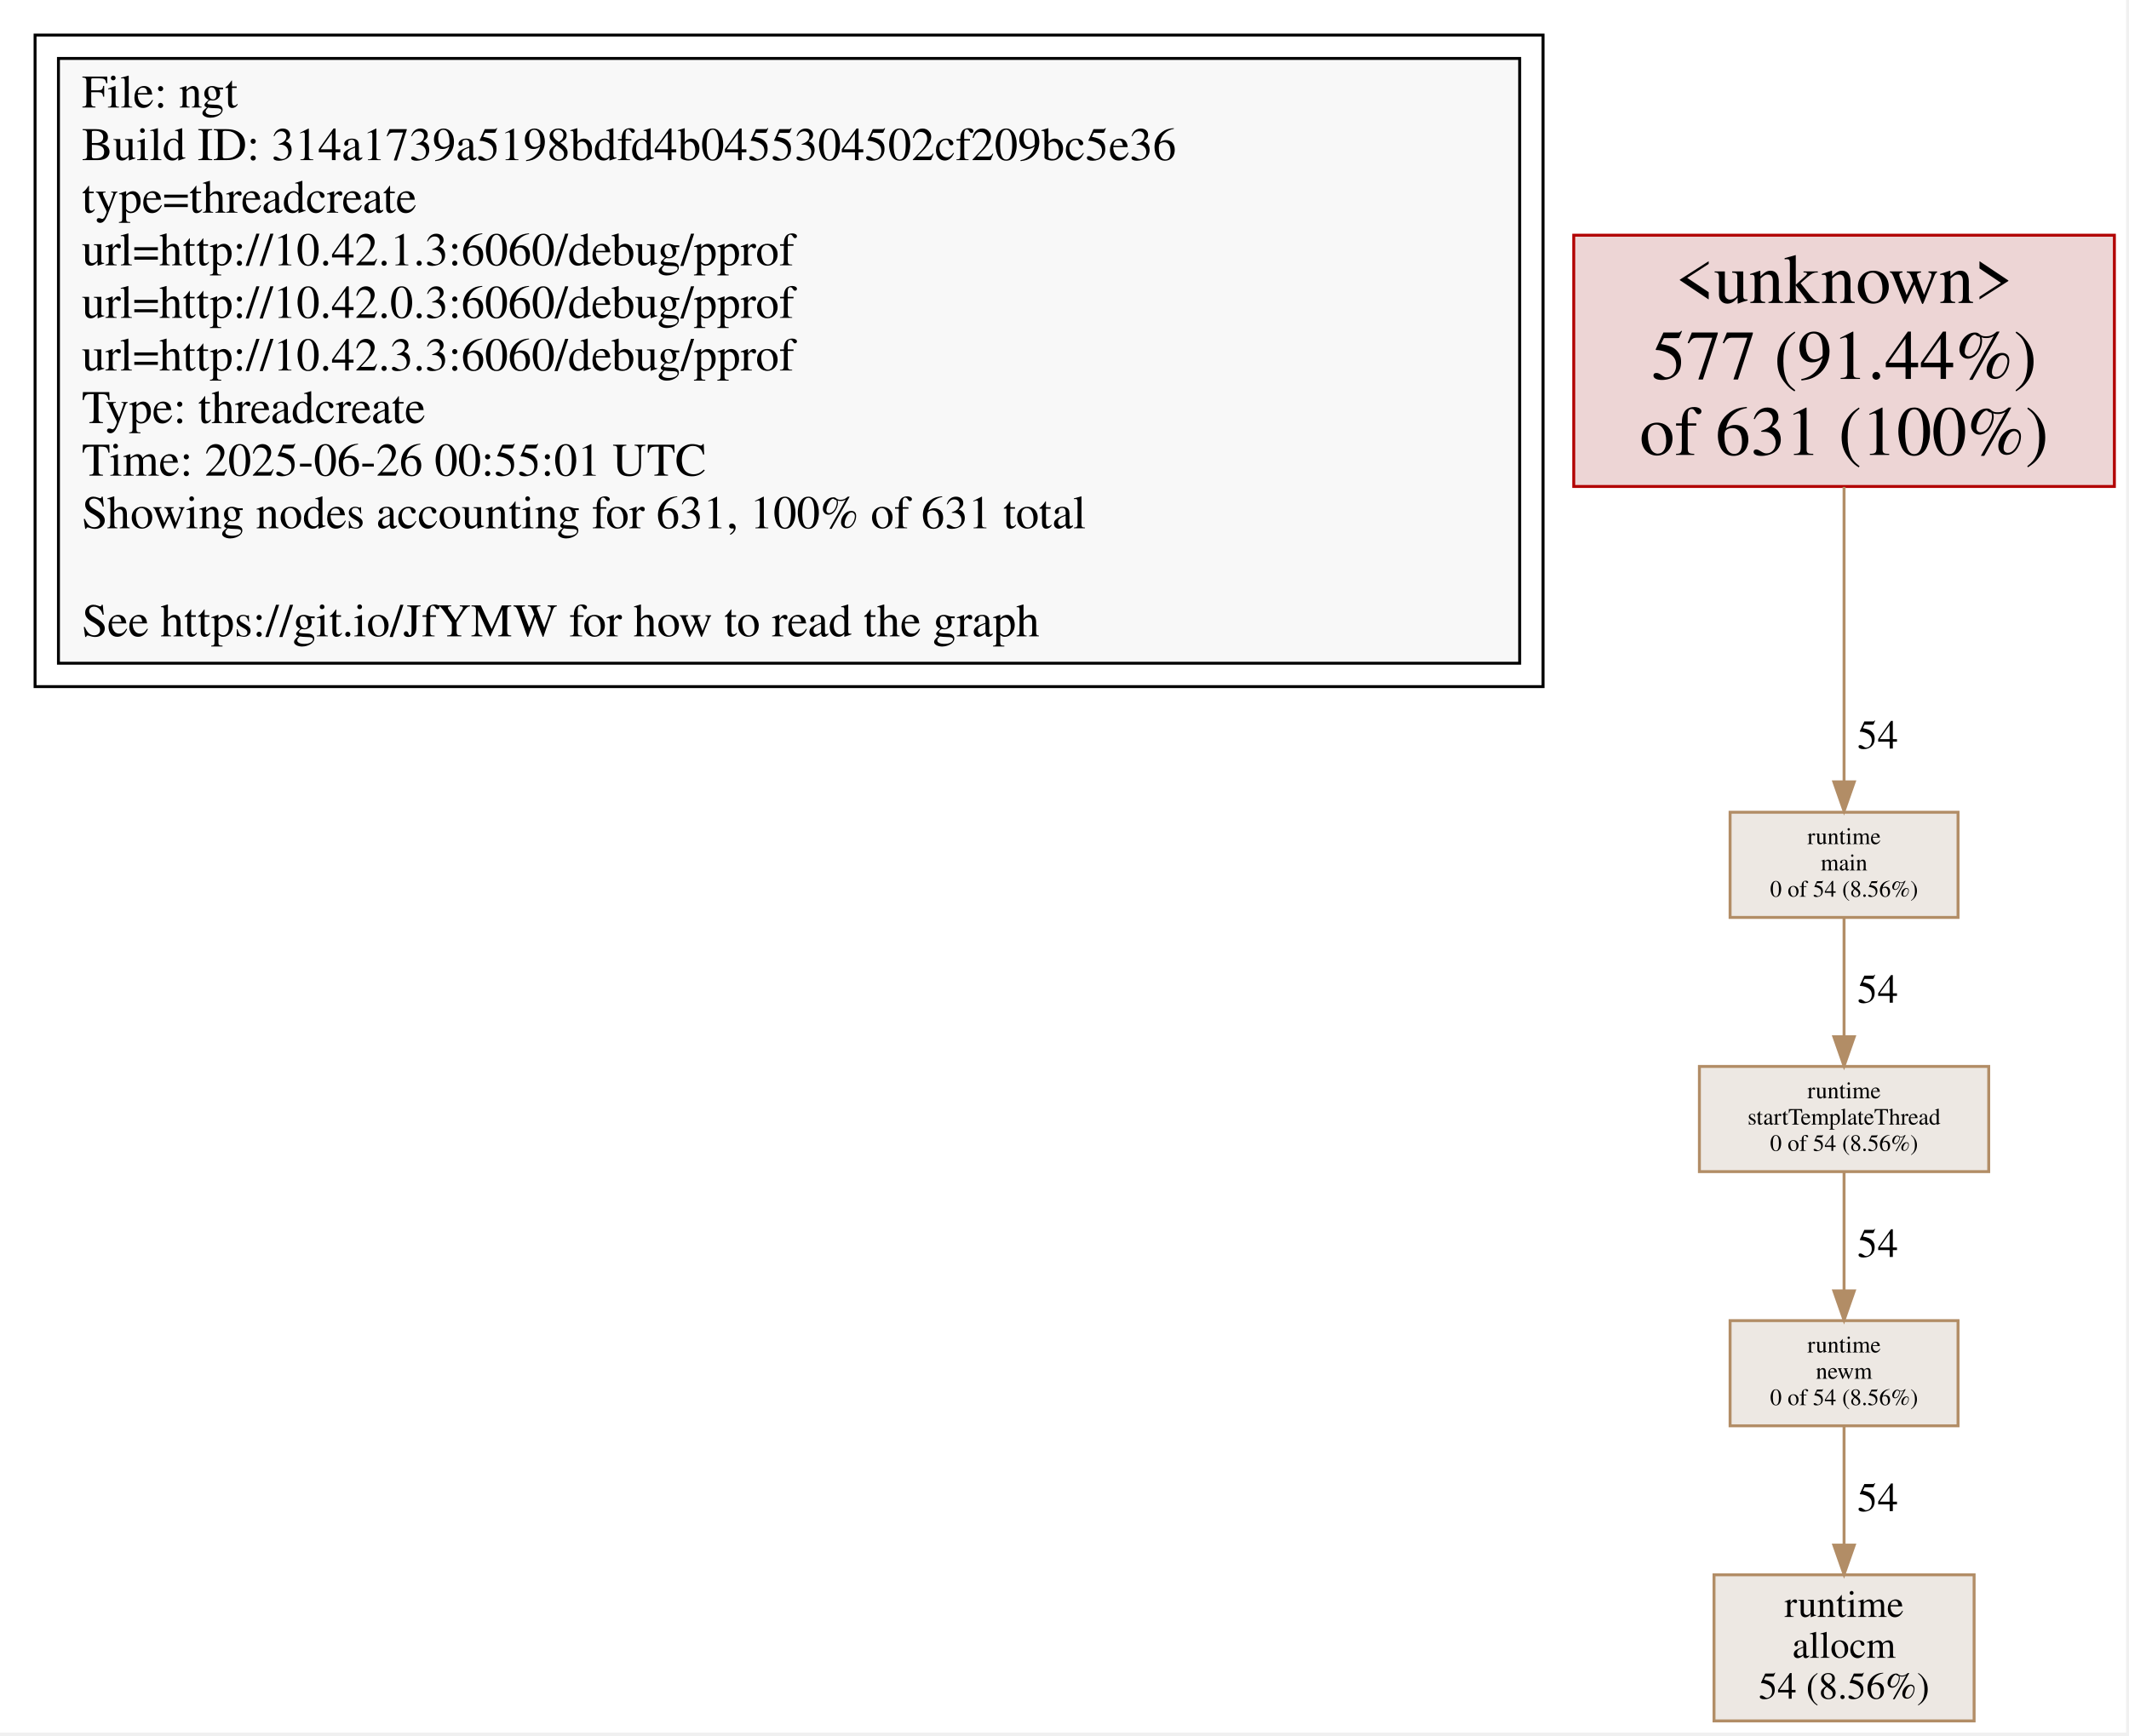
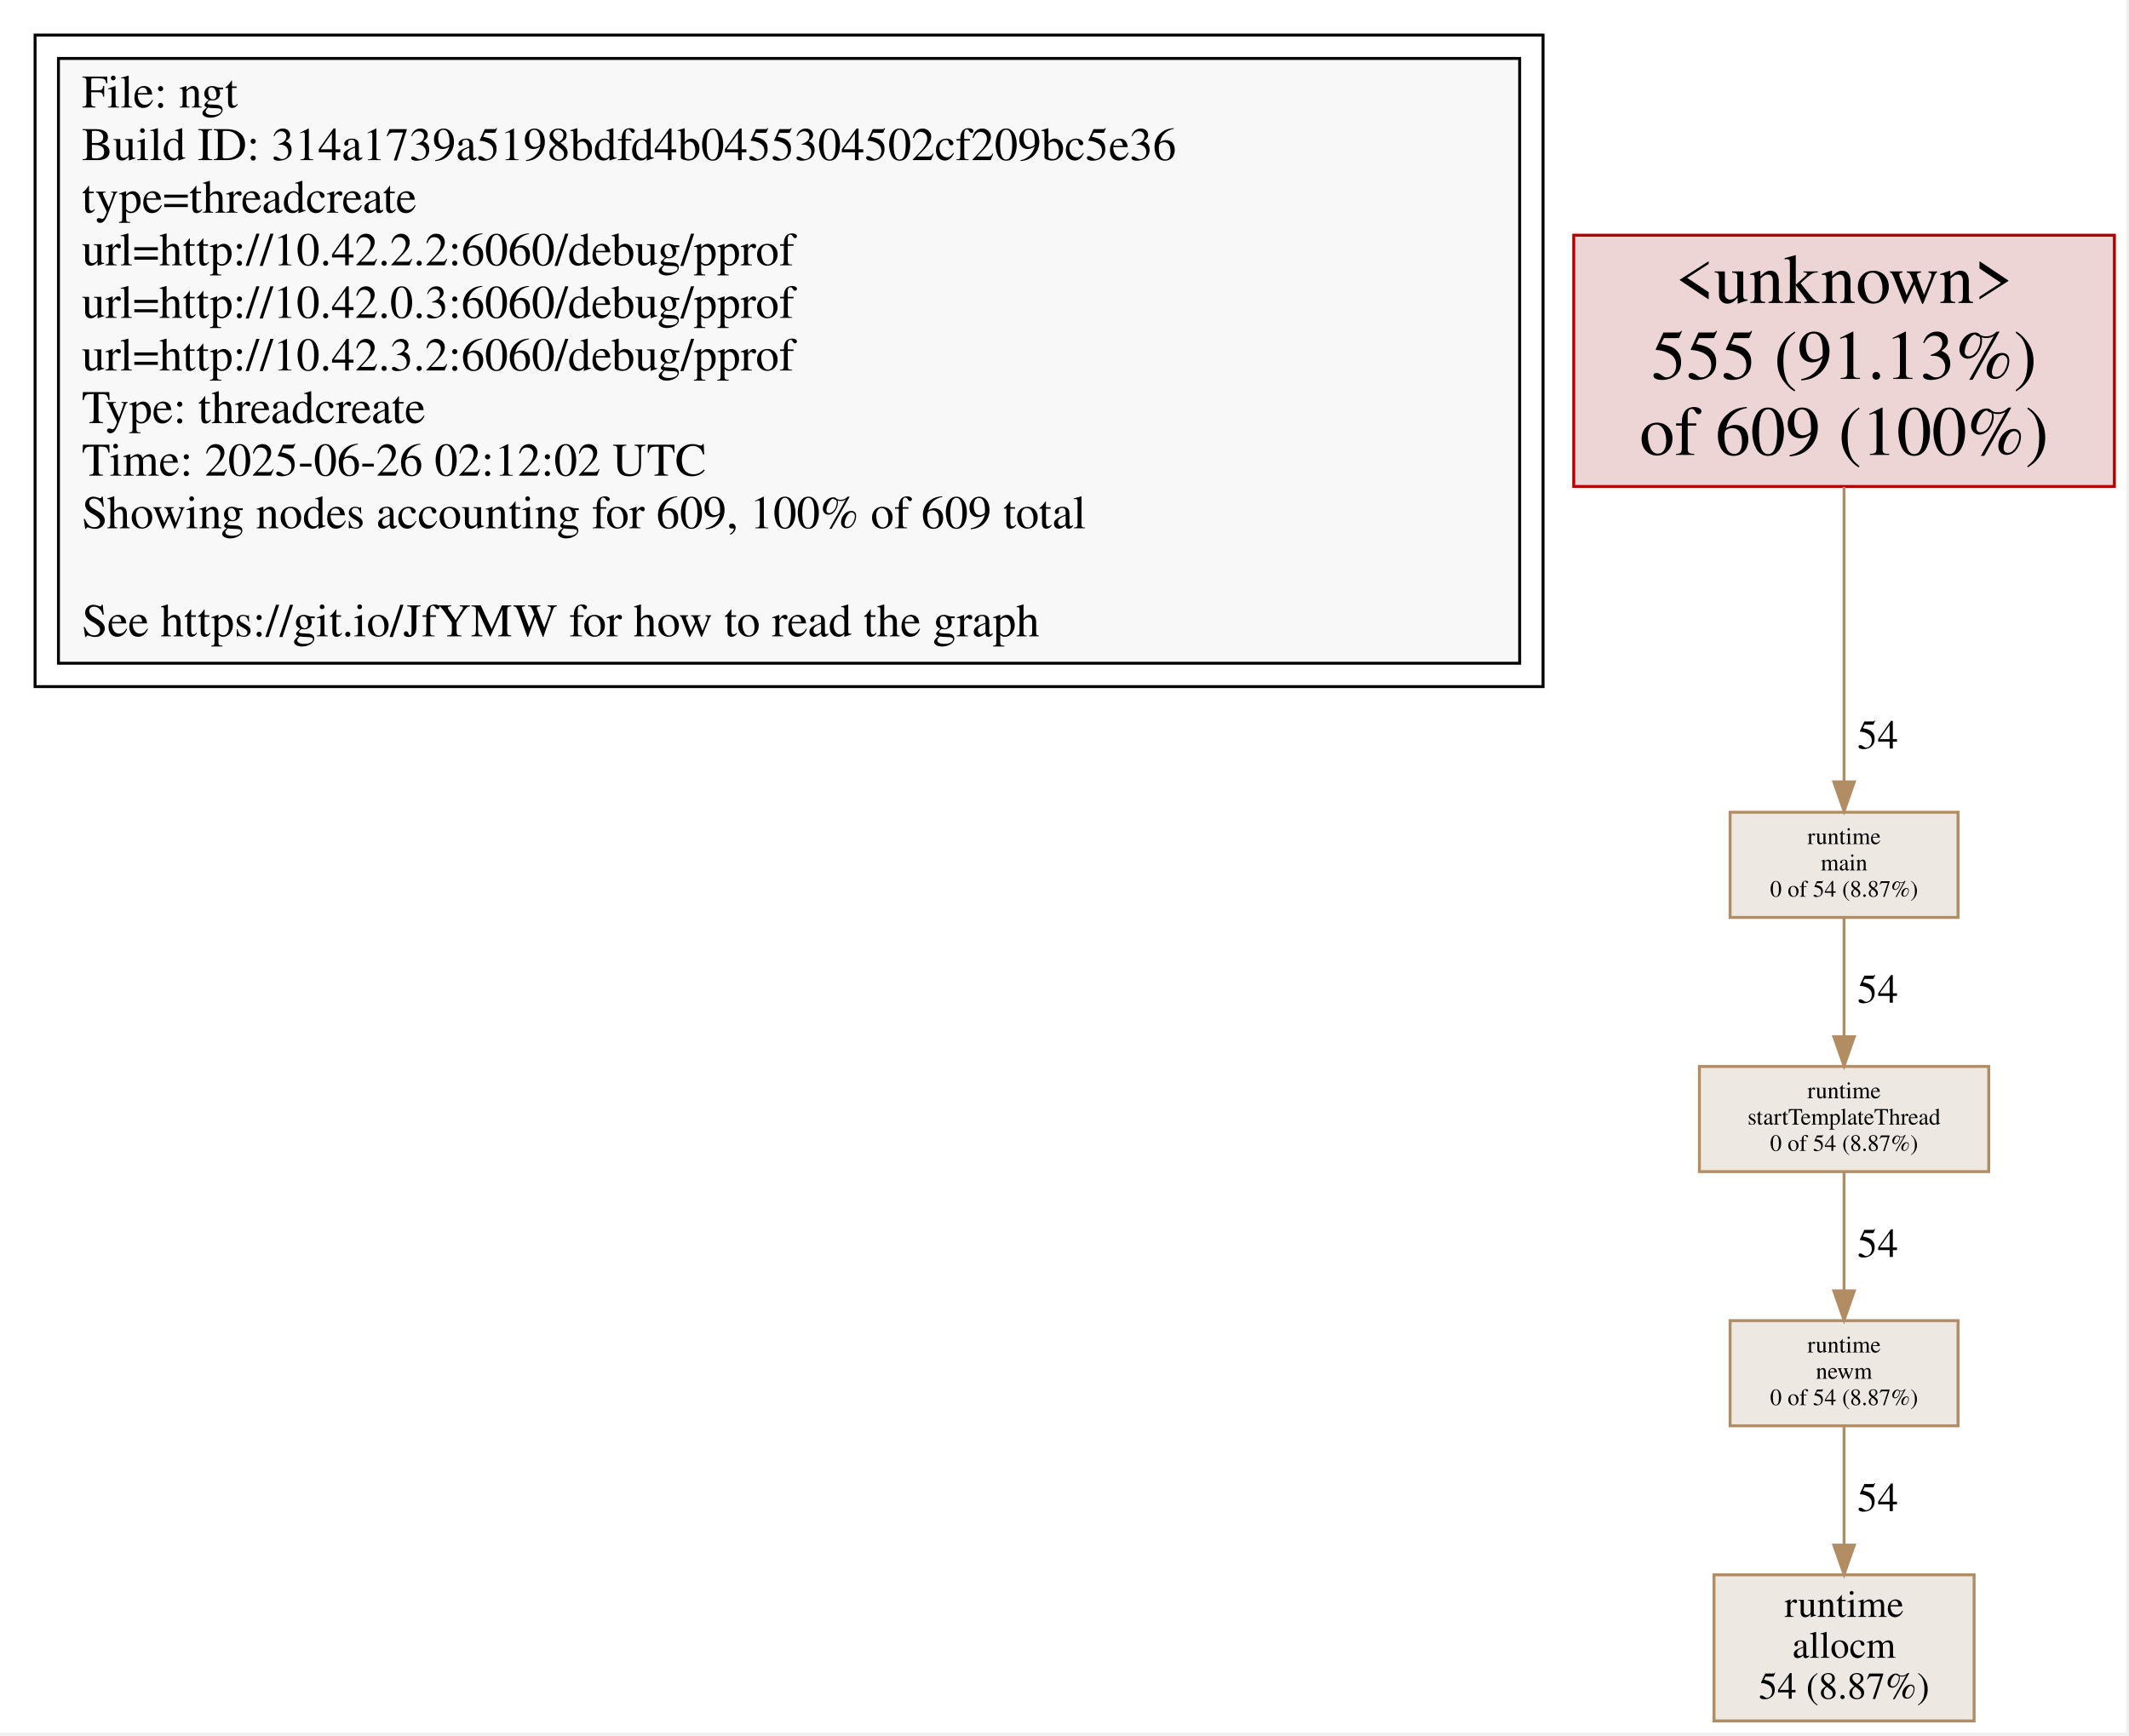
<svg xmlns="http://www.w3.org/2000/svg" xmlns:xlink="http://www.w3.org/1999/xlink" width="100%" height="100%">
  <g id="viewport" transform="scale(0.5,0.5) translate(0,0)">
    <g id="graph0" class="graph" transform="scale(1 1) rotate(0) translate(4 589)">
      <polygon fill="white" stroke="transparent" points="-4,4 -4,-589 723.5,-589 723.5,4 -4,4" />
      <g id="clust1" class="cluster">
        <polygon fill="none" stroke="black" points="8,-354 8,-577 524,-577 524,-354 8,-354" />
      </g>
      <g id="node1" class="node">
        <g id="a_node1">
          <a xlink:title="ngt">
            <polygon fill="#f8f8f8" stroke="black" points="516,-569 16,-569 16,-362 516,-362 516,-569" />
            <text text-anchor="start" x="24" y="-552.2" font-family="Times,serif" font-size="16.00">File: ngt</text>
            <text text-anchor="start" x="24" y="-534.2" font-family="Times,serif" font-size="16.00">Build ID: 314a1739a5198bdfd4b0455304502cf209bc5e36</text>
            <text text-anchor="start" x="24" y="-516.2" font-family="Times,serif" font-size="16.00">type=threadcreate</text>
-             <text text-anchor="start" x="24" y="-498.2" font-family="Times,serif" font-size="16.00">url=http://10.42.1.3:6060/debug/pprof</text>
+             <text text-anchor="start" x="24" y="-498.2" font-family="Times,serif" font-size="16.00">url=http://10.42.2.2:6060/debug/pprof</text>
            <text text-anchor="start" x="24" y="-480.2" font-family="Times,serif" font-size="16.00">url=http://10.42.0.3:6060/debug/pprof</text>
-             <text text-anchor="start" x="24" y="-462.2" font-family="Times,serif" font-size="16.00">url=http://10.42.3.3:6060/debug/pprof</text>
+             <text text-anchor="start" x="24" y="-462.2" font-family="Times,serif" font-size="16.00">url=http://10.42.3.2:6060/debug/pprof</text>
            <text text-anchor="start" x="24" y="-444.2" font-family="Times,serif" font-size="16.00">Type: threadcreate</text>
-             <text text-anchor="start" x="24" y="-426.2" font-family="Times,serif" font-size="16.00">Time: 2025-06-26 00:55:01 UTC</text>
-             <text text-anchor="start" x="24" y="-408.2" font-family="Times,serif" font-size="16.00">Showing nodes accounting for 631, 100% of 631 total</text>
+             <text text-anchor="start" x="24" y="-426.2" font-family="Times,serif" font-size="16.00">Time: 2025-06-26 02:12:02 UTC</text>
+             <text text-anchor="start" x="24" y="-408.2" font-family="Times,serif" font-size="16.00">Showing nodes accounting for 609, 100% of 609 total</text>
            <text text-anchor="start" x="24" y="-371.2" font-family="Times,serif" font-size="16.00">See https://git.io/JfYMW for how to read the graph</text>
          </a>
        </g>
      </g>
      <g id="node1" class="node">
        <g id="a_node1">
-           <a xlink:title="&lt;unknown&gt; (631)">
+           <a xlink:title="&lt;unknown&gt; (609)">
            <polygon fill="#edd5d5" stroke="#b20000" points="719.5,-508.5 534.5,-508.5 534.5,-422.5 719.5,-422.5 719.5,-508.5" />
            <text text-anchor="middle" x="627" y="-485.3" font-family="Times,serif" font-size="24.00">&lt;unknown&gt;</text>
-             <text text-anchor="middle" x="627" y="-459.3" font-family="Times,serif" font-size="24.00">577 (91.44%)</text>
-             <text text-anchor="middle" x="627" y="-433.3" font-family="Times,serif" font-size="24.00">of 631 (100%)</text>
+             <text text-anchor="middle" x="627" y="-459.3" font-family="Times,serif" font-size="24.00">555 (91.13%)</text>
+             <text text-anchor="middle" x="627" y="-433.3" font-family="Times,serif" font-size="24.00">of 609 (100%)</text>
          </a>
        </g>
      </g>
      <g id="node3" class="node">
        <g id="a_node3">
          <a xlink:title="runtime.main (54)">
-             <polygon fill="#ede8e3" stroke="#b28d66" points="666,-311 588,-311 588,-275 666,-275 666,-311" />
+             <polygon fill="#ede8e2" stroke="#b28c63" points="666,-311 588,-311 588,-275 666,-275 666,-311" />
            <text text-anchor="middle" x="627" y="-300.1" font-family="Times,serif" font-size="8.00">runtime</text>
            <text text-anchor="middle" x="627" y="-291.1" font-family="Times,serif" font-size="8.00">main</text>
-             <text text-anchor="middle" x="627" y="-282.1" font-family="Times,serif" font-size="8.00">0 of 54 (8.56%)</text>
+             <text text-anchor="middle" x="627" y="-282.1" font-family="Times,serif" font-size="8.00">0 of 54 (8.87%)</text>
          </a>
        </g>
      </g>
      <g id="edge1" class="edge">
        <g id="a_edge1">
          <a xlink:title="&lt;unknown&gt; -&gt; runtime.main (54)">
-             <path fill="none" stroke="#b28d66" d="M627,-422.35C627,-390.84 627,-348.66 627,-321.41" />
-             <polygon fill="#b28d66" stroke="#b28d66" points="630.5,-321.4 627,-311.4 623.5,-321.4 630.5,-321.4" />
+             <path fill="none" stroke="#b28c63" d="M627,-422.35C627,-390.84 627,-348.66 627,-321.41" />
+             <polygon fill="#b28c63" stroke="#b28c63" points="630.5,-321.4 627,-311.4 623.5,-321.4 630.5,-321.4" />
          </a>
        </g>
        <g id="a_edge1-label">
          <a xlink:title="&lt;unknown&gt; -&gt; runtime.main (54)">
            <text text-anchor="middle" x="638.5" y="-332.8" font-family="Times,serif" font-size="14.00"> 54</text>
          </a>
        </g>
      </g>
      <g id="node2" class="node">
        <g id="a_node2">
          <a xlink:title="runtime.allocm (54)">
-             <polygon fill="#ede8e3" stroke="#b28d66" points="671.5,-50 582.5,-50 582.5,0 671.5,0 671.5,-50" />
+             <polygon fill="#ede8e2" stroke="#b28c63" points="671.5,-50 582.5,-50 582.5,0 671.5,0 671.5,-50" />
            <text text-anchor="middle" x="627" y="-35.6" font-family="Times,serif" font-size="13.00">runtime</text>
            <text text-anchor="middle" x="627" y="-21.6" font-family="Times,serif" font-size="13.00">allocm</text>
-             <text text-anchor="middle" x="627" y="-7.6" font-family="Times,serif" font-size="13.00">54 (8.56%)</text>
+             <text text-anchor="middle" x="627" y="-7.6" font-family="Times,serif" font-size="13.00">54 (8.87%)</text>
          </a>
        </g>
      </g>
      <g id="node5" class="node">
        <g id="a_node5">
          <a xlink:title="runtime.startTemplateThread (54)">
-             <polygon fill="#ede8e3" stroke="#b28d66" points="676.5,-224 577.5,-224 577.5,-188 676.5,-188 676.5,-224" />
+             <polygon fill="#ede8e2" stroke="#b28c63" points="676.5,-224 577.5,-224 577.5,-188 676.5,-188 676.5,-224" />
            <text text-anchor="middle" x="627" y="-213.1" font-family="Times,serif" font-size="8.00">runtime</text>
            <text text-anchor="middle" x="627" y="-204.1" font-family="Times,serif" font-size="8.00">startTemplateThread</text>
-             <text text-anchor="middle" x="627" y="-195.1" font-family="Times,serif" font-size="8.00">0 of 54 (8.56%)</text>
+             <text text-anchor="middle" x="627" y="-195.1" font-family="Times,serif" font-size="8.00">0 of 54 (8.87%)</text>
          </a>
        </g>
      </g>
      <g id="edge2" class="edge">
        <g id="a_edge2">
          <a xlink:title="runtime.main -&gt; runtime.startTemplateThread (54)">
-             <path fill="none" stroke="#b28d66" d="M627,-274.8C627,-263.16 627,-247.55 627,-234.24" />
-             <polygon fill="#b28d66" stroke="#b28d66" points="630.5,-234.18 627,-224.18 623.5,-234.18 630.5,-234.18" />
+             <path fill="none" stroke="#b28c63" d="M627,-274.8C627,-263.16 627,-247.55 627,-234.24" />
+             <polygon fill="#b28c63" stroke="#b28c63" points="630.5,-234.18 627,-224.18 623.5,-234.18 630.5,-234.18" />
          </a>
        </g>
        <g id="a_edge2-label">
          <a xlink:title="runtime.main -&gt; runtime.startTemplateThread (54)">
            <text text-anchor="middle" x="638.5" y="-245.8" font-family="Times,serif" font-size="14.00"> 54</text>
          </a>
        </g>
      </g>
      <g id="node4" class="node">
        <g id="a_node4">
          <a xlink:title="runtime.newm (54)">
-             <polygon fill="#ede8e3" stroke="#b28d66" points="666,-137 588,-137 588,-101 666,-101 666,-137" />
+             <polygon fill="#ede8e2" stroke="#b28c63" points="666,-137 588,-137 588,-101 666,-101 666,-137" />
            <text text-anchor="middle" x="627" y="-126.1" font-family="Times,serif" font-size="8.00">runtime</text>
            <text text-anchor="middle" x="627" y="-117.1" font-family="Times,serif" font-size="8.00">newm</text>
-             <text text-anchor="middle" x="627" y="-108.1" font-family="Times,serif" font-size="8.00">0 of 54 (8.56%)</text>
+             <text text-anchor="middle" x="627" y="-108.1" font-family="Times,serif" font-size="8.00">0 of 54 (8.87%)</text>
          </a>
        </g>
      </g>
      <g id="edge3" class="edge">
        <g id="a_edge3">
          <a xlink:title="runtime.newm -&gt; runtime.allocm (54)">
-             <path fill="none" stroke="#b28d66" d="M627,-100.7C627,-89.33 627,-74.07 627,-60.31" />
-             <polygon fill="#b28d66" stroke="#b28d66" points="630.5,-60.17 627,-50.17 623.5,-60.17 630.5,-60.17" />
+             <path fill="none" stroke="#b28c63" d="M627,-100.7C627,-89.33 627,-74.07 627,-60.31" />
+             <polygon fill="#b28c63" stroke="#b28c63" points="630.5,-60.17 627,-50.17 623.5,-60.17 630.5,-60.17" />
          </a>
        </g>
        <g id="a_edge3-label">
          <a xlink:title="runtime.newm -&gt; runtime.allocm (54)">
            <text text-anchor="middle" x="638.5" y="-71.8" font-family="Times,serif" font-size="14.00"> 54</text>
          </a>
        </g>
      </g>
      <g id="edge4" class="edge">
        <g id="a_edge4">
          <a xlink:title="runtime.startTemplateThread -&gt; runtime.newm (54)">
-             <path fill="none" stroke="#b28d66" d="M627,-187.8C627,-176.16 627,-160.55 627,-147.24" />
-             <polygon fill="#b28d66" stroke="#b28d66" points="630.5,-147.18 627,-137.18 623.5,-147.18 630.5,-147.18" />
+             <path fill="none" stroke="#b28c63" d="M627,-187.8C627,-176.16 627,-160.55 627,-147.24" />
+             <polygon fill="#b28c63" stroke="#b28c63" points="630.5,-147.18 627,-137.18 623.5,-147.18 630.5,-147.18" />
          </a>
        </g>
        <g id="a_edge4-label">
          <a xlink:title="runtime.startTemplateThread -&gt; runtime.newm (54)">
            <text text-anchor="middle" x="638.5" y="-158.8" font-family="Times,serif" font-size="14.00"> 54</text>
          </a>
        </g>
      </g>
    </g>
  </g>
</svg>
